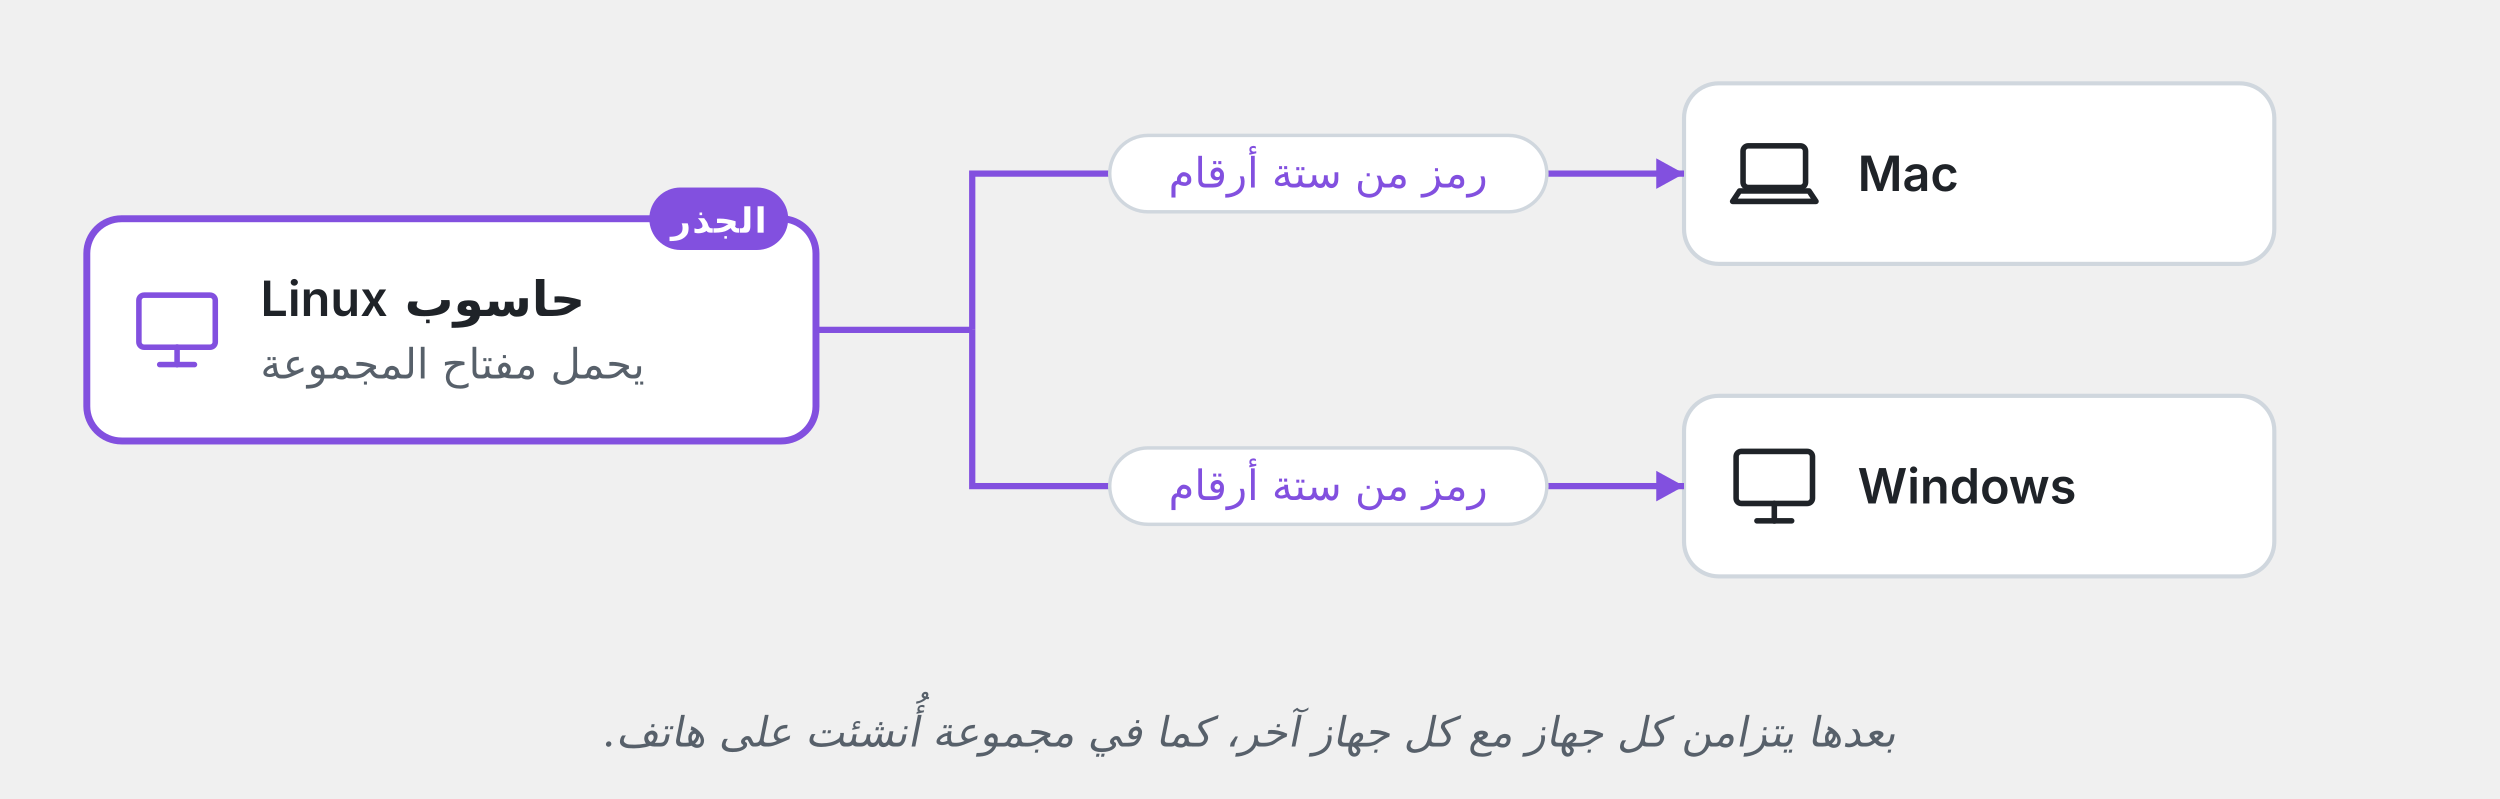
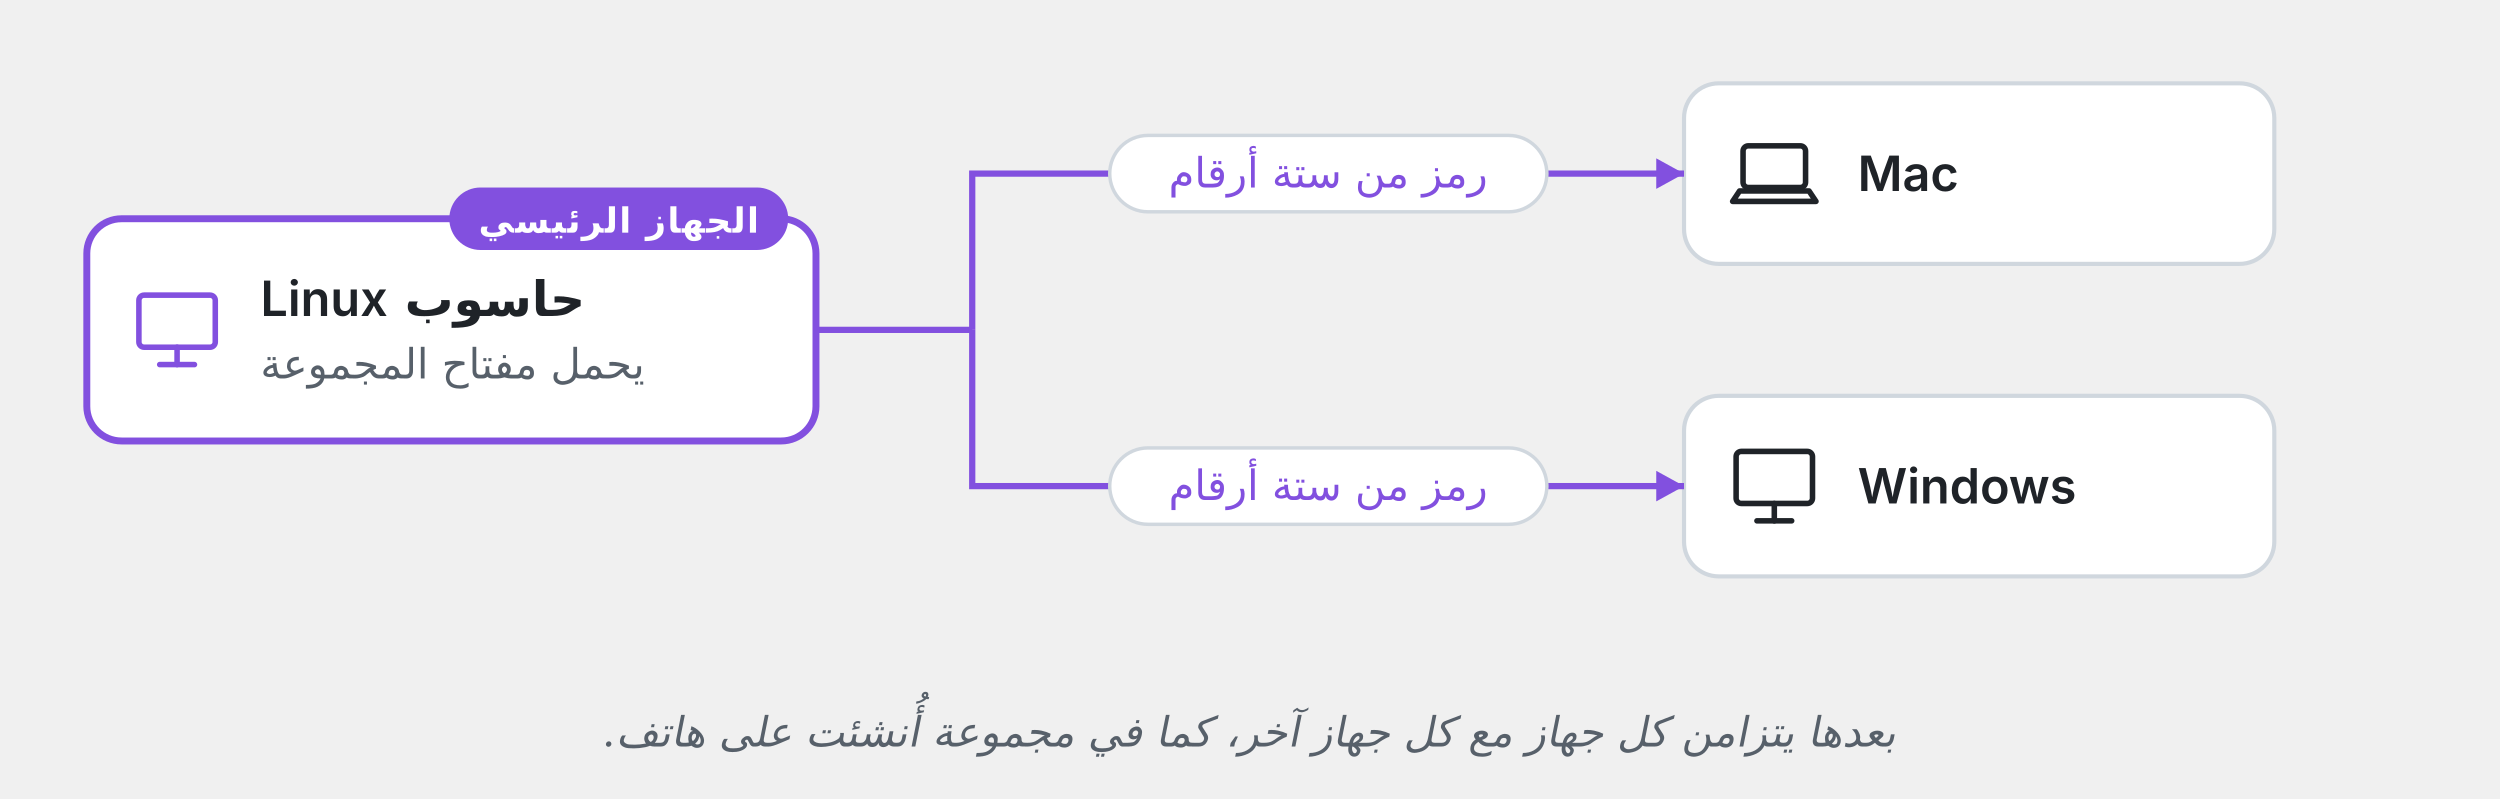
<svg xmlns="http://www.w3.org/2000/svg" lang="ar" width="720" height="230" viewBox="0 0 720 230" role="img" aria-label="من دون التطبيق، يحمل حاسوب المجموعة">
  <style>
  .bg { fill: none; }
  .zone { fill: #f6f8fa; stroke: #d0d7de; stroke-width: 1; }
  .zone-t { fill: #57606a; font: 600 13px system-ui, -apple-system, 'Segoe UI', sans-serif; letter-spacing: .02em; }
  .card { fill: #ffffff; stroke: #d0d7de; stroke-width: 1.2; }
  .card.key { stroke: #8250df; stroke-width: 2; }
  .card.srv { fill: #fff8c5; stroke: #d4a72c; }
  .t { fill: #1f2328; font: 600 14px system-ui, -apple-system, 'Segoe UI', sans-serif; }
  .s { fill: #57606a; font: 12px system-ui, -apple-system, 'Segoe UI', sans-serif; }
  .ic { fill: none; stroke: #1f2328; stroke-width: 1.6; stroke-linecap: round; stroke-linejoin: round; }
  .key .ic, .ic.key { stroke: #8250df; }
  .badge { fill: #8250df; }
  .badge-t { fill: #ffffff; font: 600 10px system-ui, -apple-system, 'Segoe UI', sans-serif; letter-spacing: .04em; }
  .e-tunnel { fill: none; stroke: #0969da; stroke-width: 3; }
  .e-home { fill: none; stroke: #57606a; stroke-width: 1.6; stroke-dasharray: 5 4; }
  .e-pair { fill: none; stroke: #8250df; stroke-width: 1.8; }
  .e-e2e { fill: none; stroke: #1a7f37; stroke-width: 1.8; stroke-dasharray: 2 4; stroke-linecap: round; }
  .a-tunnel { fill: #0969da; } .a-home { fill: #57606a; } .a-pair { fill: #8250df; } .a-e2e { fill: #1a7f37; }
  .lbl-bg { fill: #ffffff; stroke: #d0d7de; stroke-width: 1; }
  .lbl { fill: #1f2328; font: 12px system-ui, -apple-system, 'Segoe UI', sans-serif; }
  .lbl.tunnel { fill: #0969da; } .lbl.pair { fill: #8250df; } .lbl.e2e { fill: #1a7f37; }
  .note { fill: #57606a; font: italic 12px system-ui, -apple-system, 'Segoe UI', sans-serif; }
  @media (prefers-color-scheme: dark) {
    .zone { fill: #161b22; stroke: #30363d; }
    .zone-t, .s, .note { fill: #8b949e; }
    .card { fill: #0d1117; stroke: #3d444d; }
    .card.key { stroke: #a371f7; }
    .card.srv { fill: #272115; stroke: #9e6a03; }
    .t, .lbl { fill: #e6edf3; }
    .ic { stroke: #e6edf3; }
    .key .ic, .ic.key { stroke: #a371f7; }
    .badge { fill: #a371f7; }
    .badge-t { fill: #0d1117; }
    .e-tunnel { stroke: #4493f8; } .a-tunnel { fill: #4493f8; } .lbl.tunnel { fill: #4493f8; }
    .e-home { stroke: #8b949e; } .a-home { fill: #8b949e; }
    .e-pair { stroke: #a371f7; } .a-pair { fill: #a371f7; } .lbl.pair { fill: #a371f7; }
    .e-e2e { stroke: #3fb950; } .a-e2e { fill: #3fb950; } .lbl.e2e { fill: #3fb950; }
    .lbl-bg { fill: #0d1117; stroke: #3d444d; }
  }
</style>
  <g class="key">
    <rect class="card key" x="25.0" y="63.0" width="210" height="64" rx="10" />
    <g transform="translate(37.0,81)" class="ic">
      <rect x="3" y="4" width="22" height="15" rx="1.5" />
      <line x1="14" y1="19" x2="14" y2="24" />
      <line x1="9" y1="24" x2="19" y2="24" />
    </g>
    <text class="t" x="75.0" y="91" direction="rtl" text-anchor="end">حاسوب Linux</text>
    <text class="s" x="75.0" y="109" direction="rtl" text-anchor="end">يحمل مفتاح المجموعة</text>
-     <rect class="badge" x="187.0" y="54.0" width="40.0" height="18" rx="9" />
-     <text class="badge-t" x="207.0" y="67.0" text-anchor="middle" direction="rtl">الجذر</text>
+     <rect class="badge" x="129.4" y="54.0" width="97.6" height="18" rx="9" />
+     <text class="badge-t" x="178.2" y="67.0" text-anchor="middle" direction="rtl">الجهاز الرئيسي</text>
  </g>
  <g class="">
    <rect class="card " x="485.0" y="24.0" width="170" height="52" rx="10" />
    <g transform="translate(497.0,36)" class="ic">
      <rect x="5" y="6" width="18" height="12" rx="1.5" />
      <path d="M2 22h24l-2 -3H4z" />
    </g>
    <text class="t" x="535.0" y="55" direction="rtl" text-anchor="end">Mac</text>
  </g>
  <g class="">
    <rect class="card " x="485.0" y="114.0" width="170" height="52" rx="10" />
    <g transform="translate(497.0,126)" class="ic">
      <rect x="3" y="4" width="22" height="15" rx="1.5" />
      <line x1="14" y1="19" x2="14" y2="24" />
      <line x1="9" y1="24" x2="19" y2="24" />
    </g>
    <text class="t" x="535.0" y="145" direction="rtl" text-anchor="end">Windows</text>
  </g>
  <path class="e-pair" d="M235.0,95.0 L280.0,95" />
  <path class="e-pair" d="M280.0,95 L280.0,50 L485.0,50.0" />
  <path class="a-pair" d="M485.0,50.0 L477.0,45.6 L477.0,54.4z" />
  <path class="e-pair" d="M280.0,95 L280.0,140 L485.0,140.0" />
  <path class="a-pair" d="M485.0,140.0 L477.0,135.6 L477.0,144.4z" />
  <text class="note" x="360" y="215" text-anchor="middle" direction="rtl">بعدها يتزامن كل جهاز مع كل جهاز آخر، كما في مجموعة أُنشئت على هاتف.</text>
  <rect class="lbl-bg" x="319.6" y="39.0" width="125.9" height="22" rx="11.0" />
  <text class="lbl pair" x="382.5" y="54.0" text-anchor="middle" direction="rtl">رمز من ستة أرقام</text>
  <rect class="lbl-bg" x="319.6" y="129.0" width="125.9" height="22" rx="11.0" />
  <text class="lbl pair" x="382.5" y="144.0" text-anchor="middle" direction="rtl">رمز من ستة أرقام</text>
</svg>
